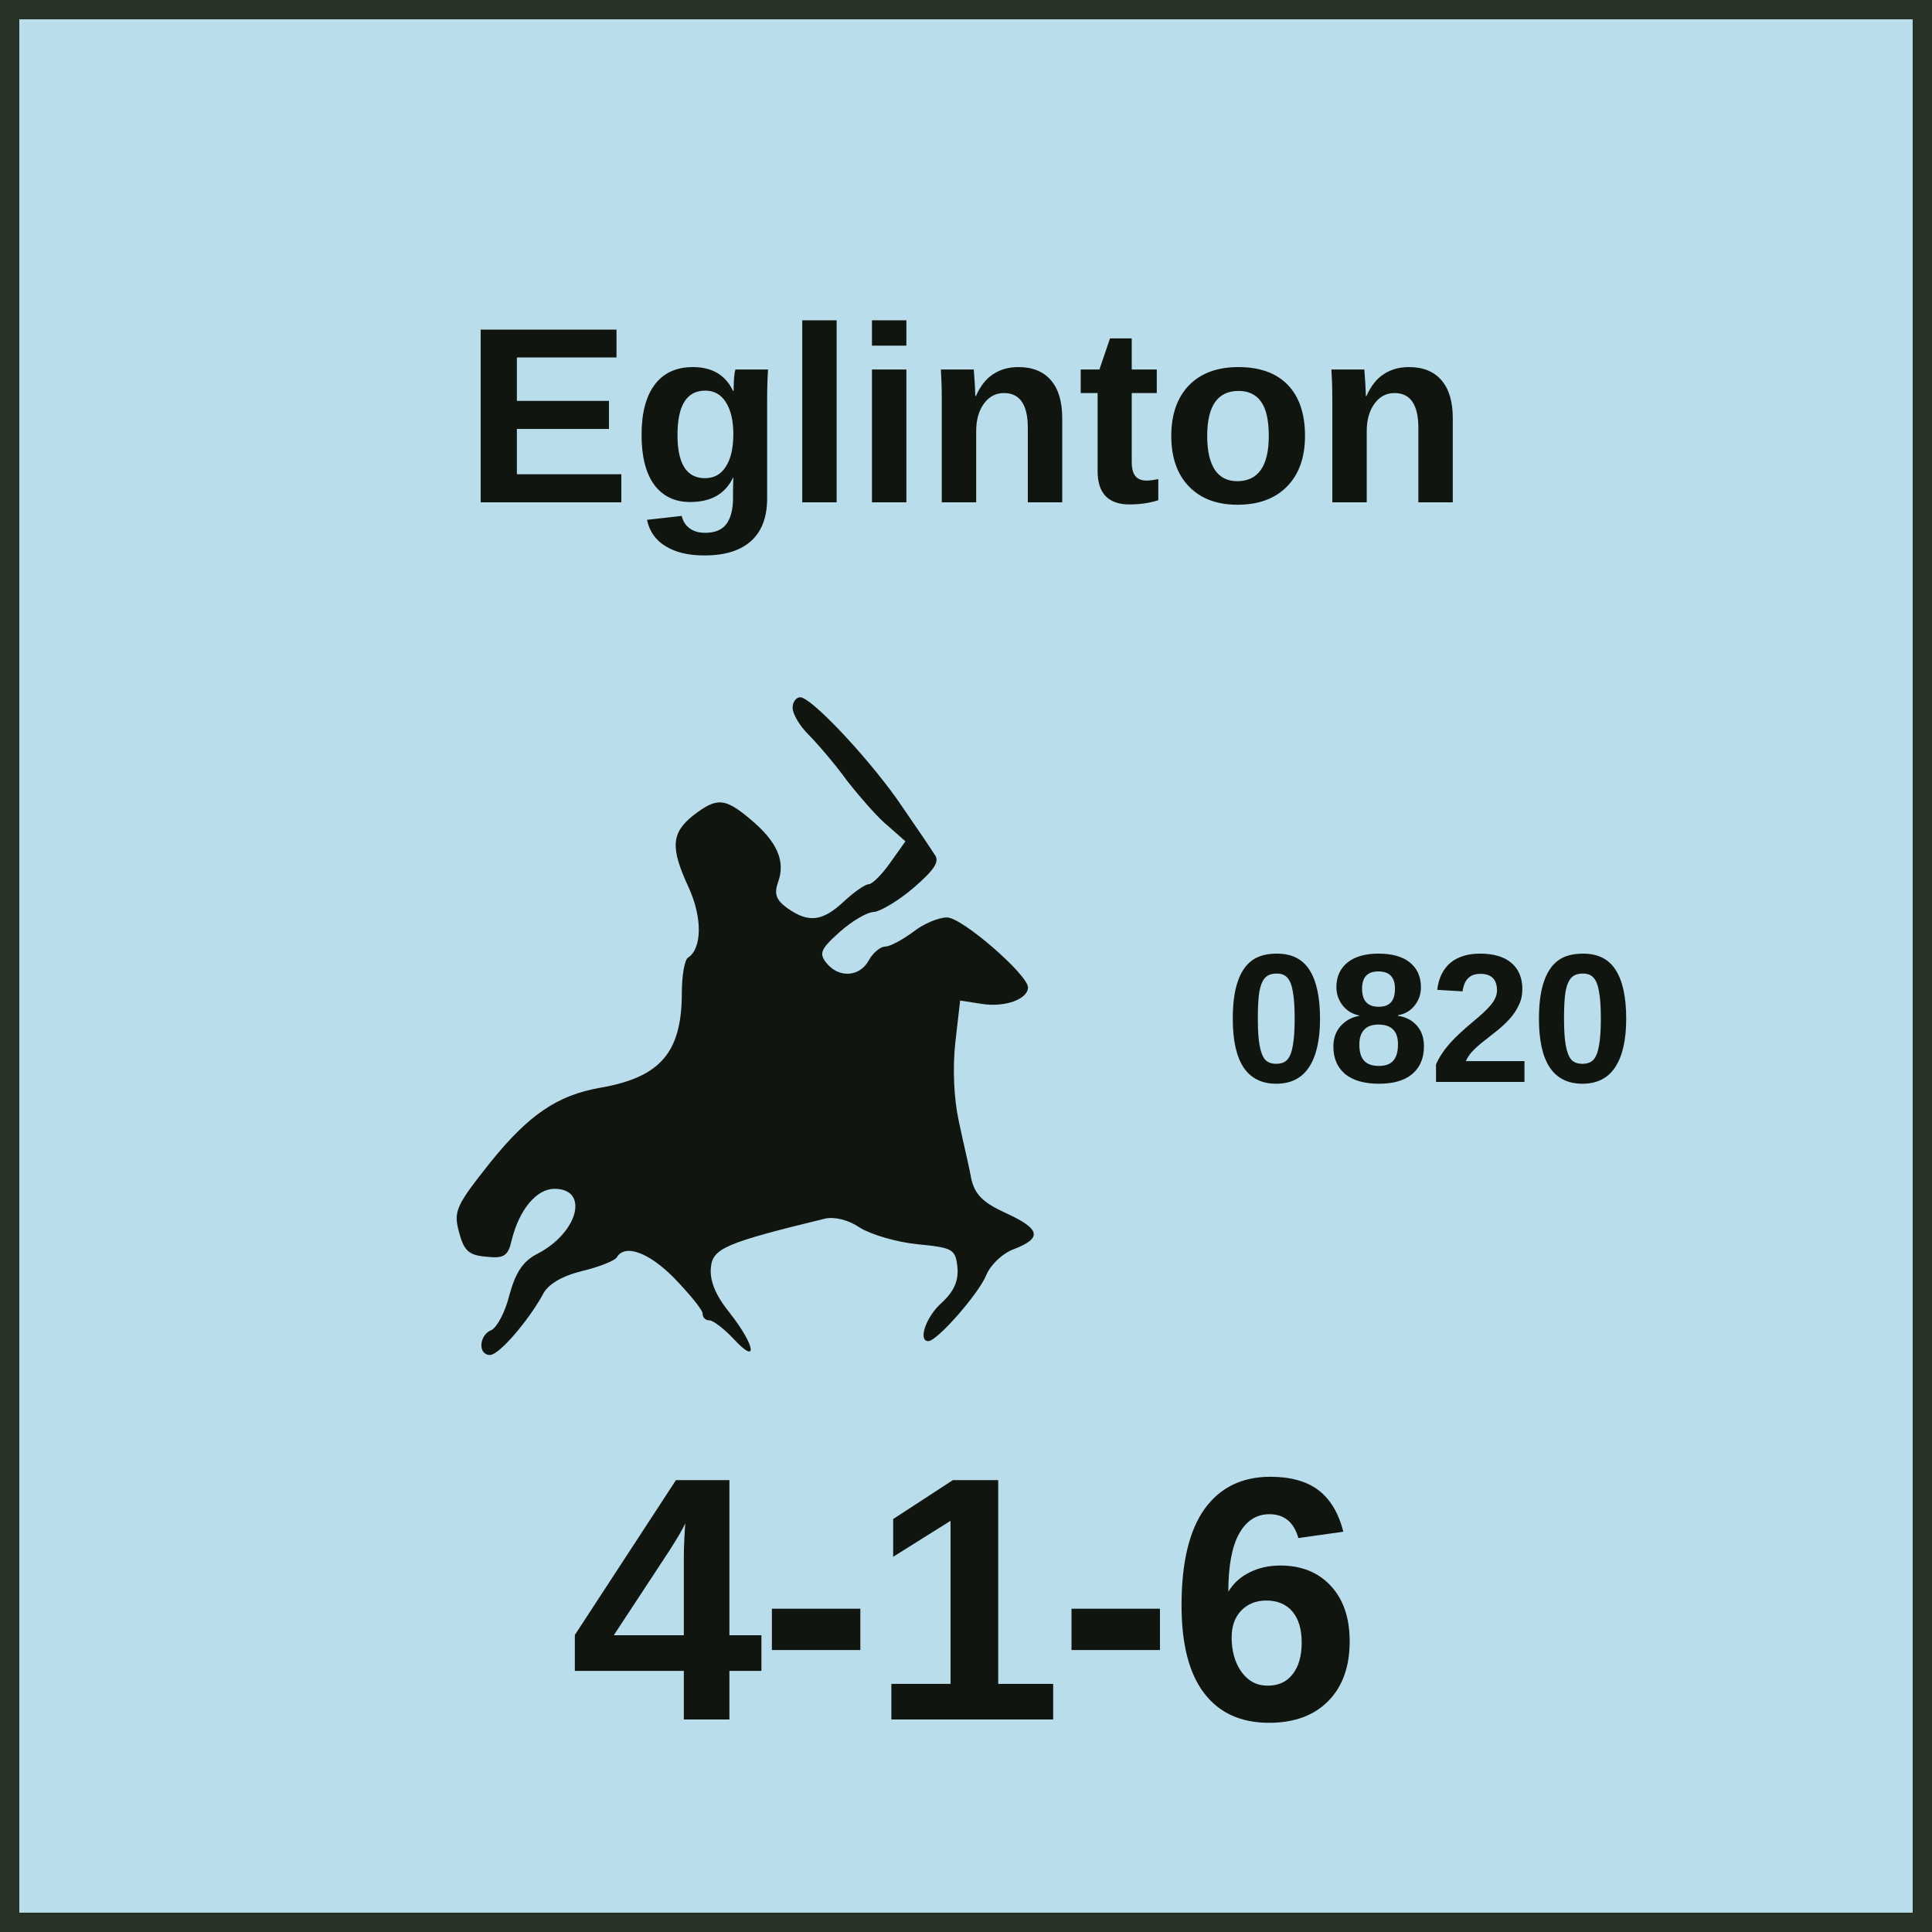
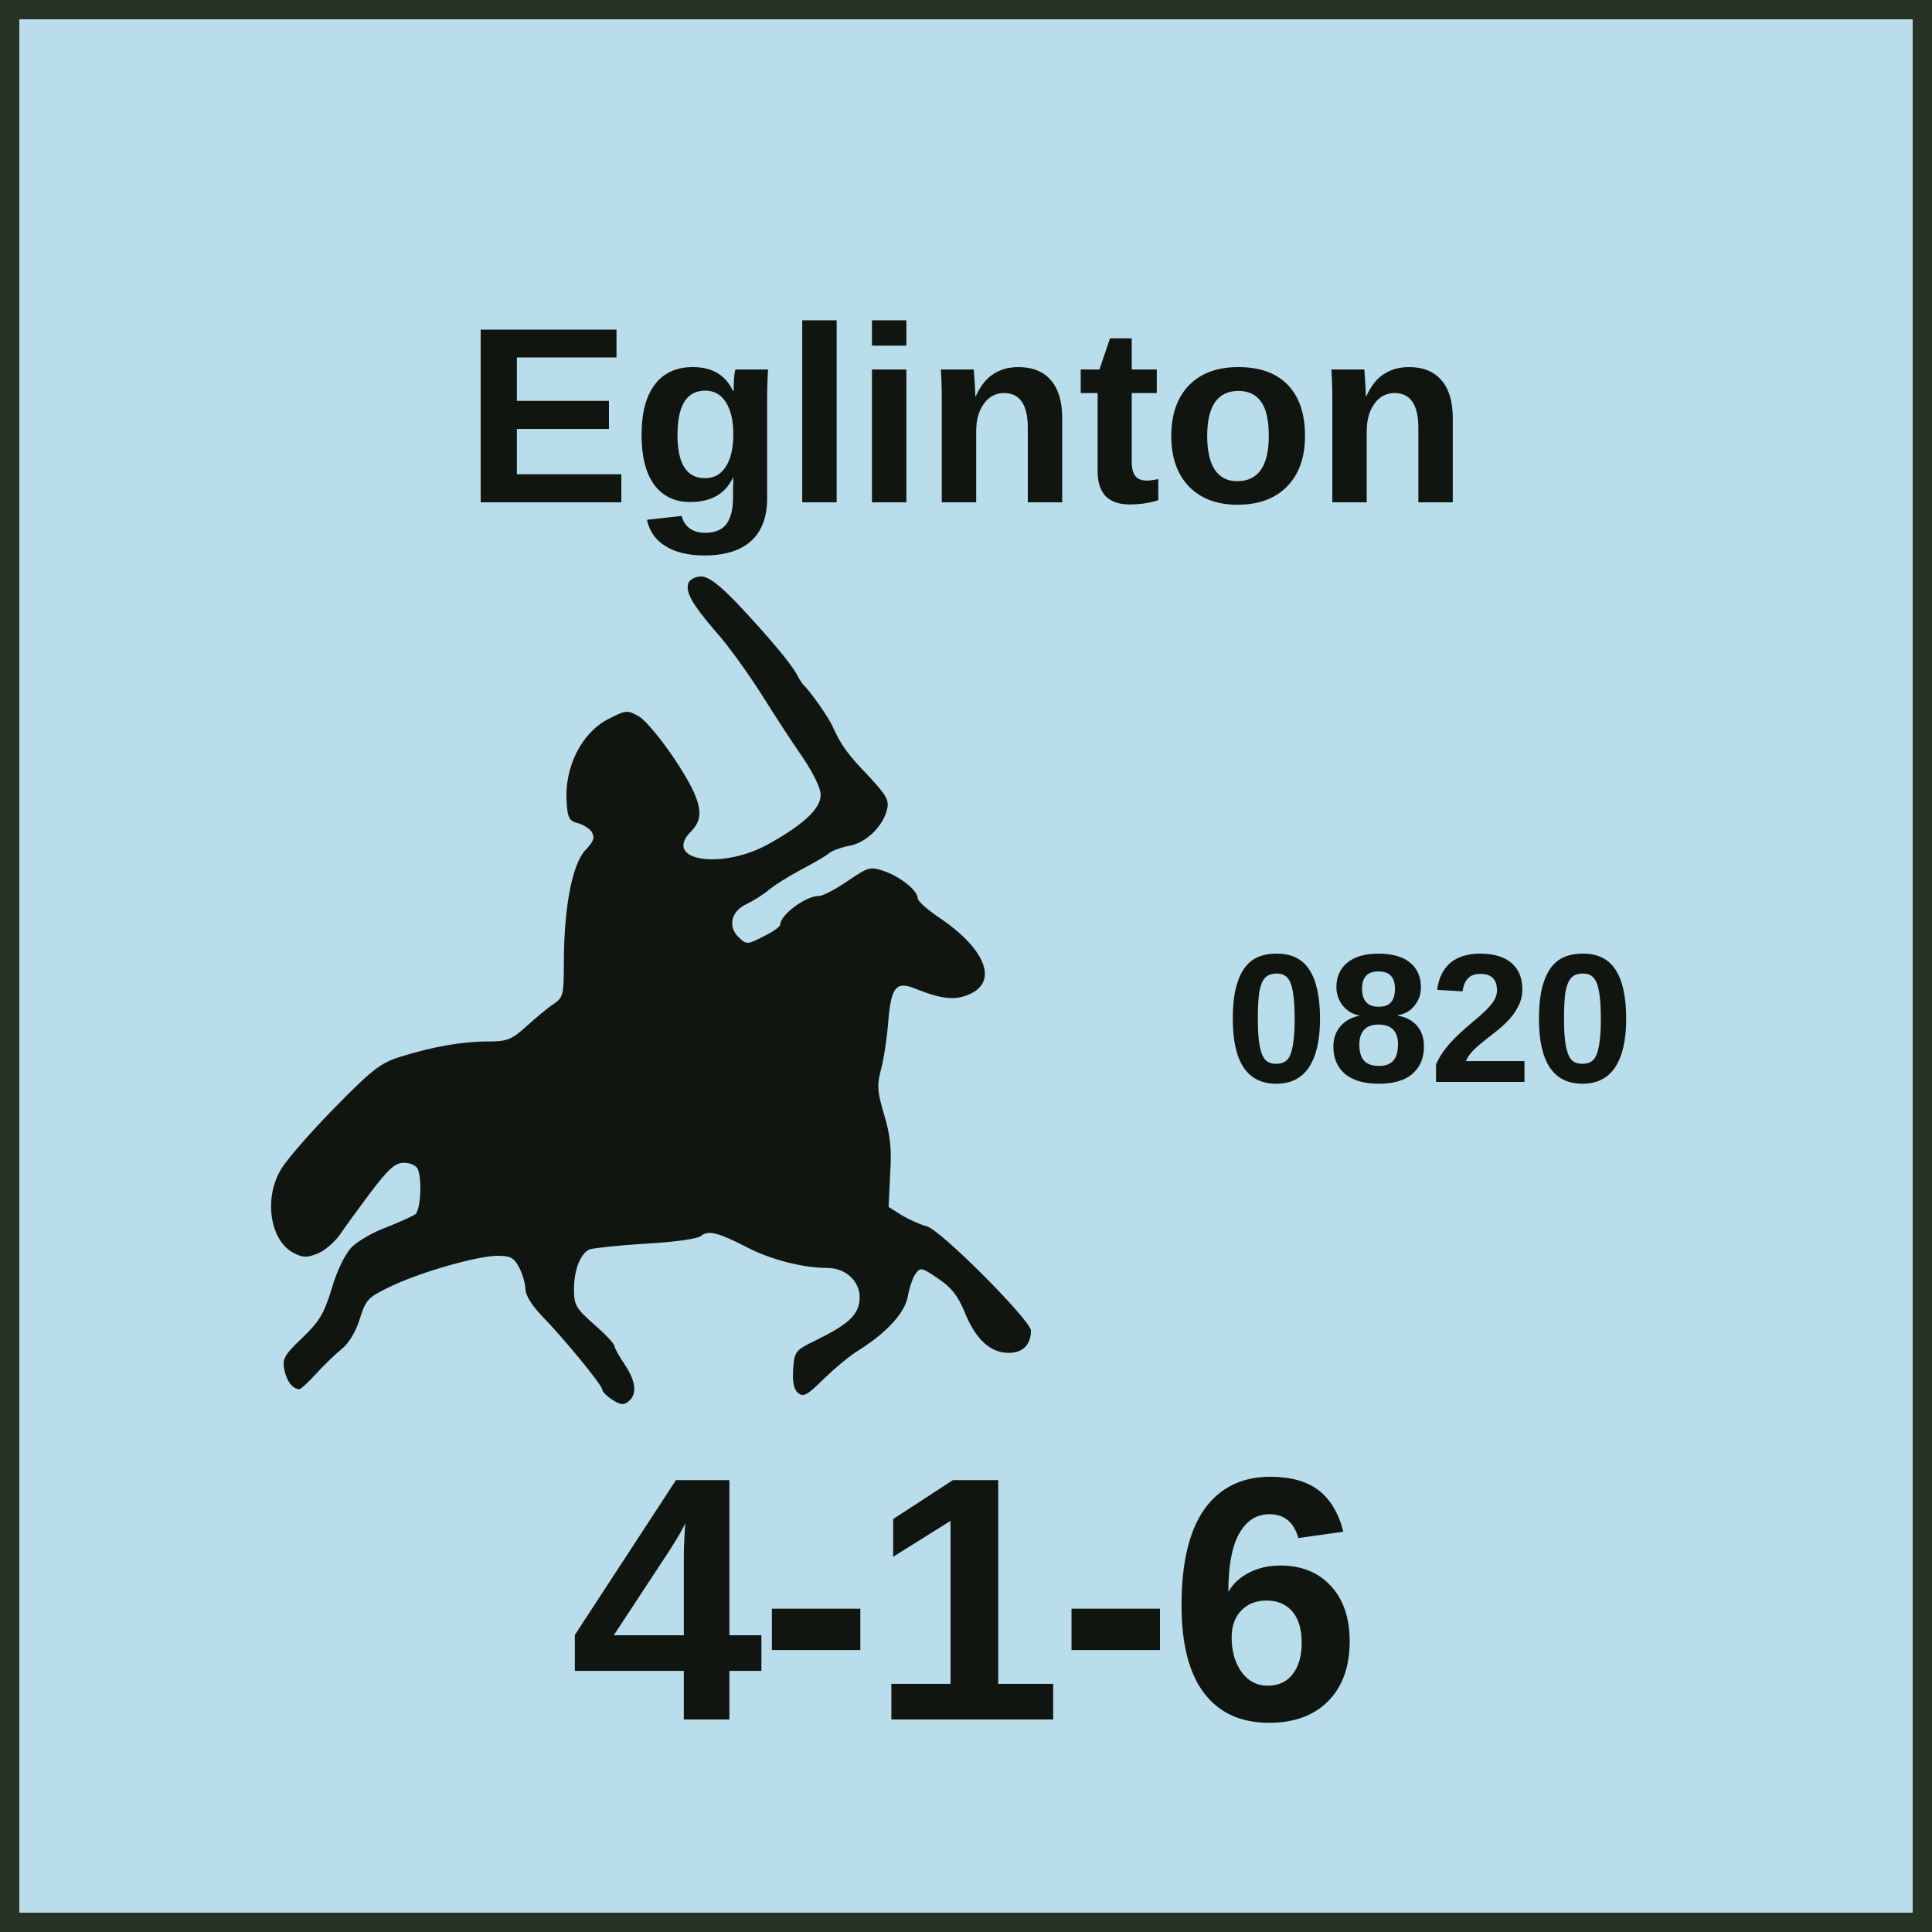
<svg xmlns="http://www.w3.org/2000/svg" width="100" height="100" viewBox="0 0 100 100" role="img" aria-labelledby="title desc">
  <style>
    text { fill: #111510; font-family: "Arial Narrow", "Helvetica Neue", Arial, sans-serif; }
    .name { font-weight: 700; text-anchor: middle; }
    .setup { font-size: 9.5px; font-weight: 700; text-anchor: middle; }
    .factors { font-size: 18px; font-weight: 800; text-anchor: middle; letter-spacing: -0.25px; }
    .turn { font-size: 17px; font-weight: 800; text-anchor: middle; }
  </style>
  <rect x="0.5" y="0.5" width="99" height="99" fill="#B9DDEA" stroke="#263326" stroke-width="1" />
  <text class="name" x="50" y="26" font-size="13">Eglinton</text>
-   <svg x="12" y="30" width="43" height="43" viewBox="0 0 1200 1200" preserveAspectRatio="xMidYMid meet">
-     <g transform="translate(0 1200) scale(1 -1)" fill="#111510">
-       <path d="M810 1015c0-9 10-26 23-39 12-12 38-42 56-67 19-24 45-54 59-65l25-22-22-31c-12-17-26-31-31-31-5 0-21-11-36-25-31-29-51-31-81-10-17 12-20 21-14 38 11 30-1 58-39 90-38 32-49 33-84 6-31-25-33-46-6-104 20-44 19-88-1-101-5-3-9-26-9-51 0-86-31-122-118-137-62-11-103-39-158-107-50-63-54-71-46-101 7-27 14-34 39-36 26-3 32 1 37 23 11 45 36 75 62 75 51 0 34-64-25-94-21-11-31-27-40-59-6-25-18-47-26-51-18-7-20-36-2-36 13 0 55 49 76 87 7 15 28 27 56 34 25 6 48 15 51 20 12 20 47 7 84-31 22-23 40-45 40-50 0-6 4-10 10-10 5 0 21-12 35-27 36-39 31-9-6 38-21 26-29 47-27 66 3 27 21 35 165 70 14 3 34-2 50-13 16-10 53-21 83-24 51-5 55-7 58-32 2-20-4-35-22-52-24-21-35-56-20-56 13 0 74 70 84 96 6 14 23 31 40 37 41 16 38 29-12 52-33 15-45 27-50 50-3 17-12 54-18 83-7 32-9 76-5 113l7 61 32-5c33-5 66 7 66 24 0 18-95 101-117 101-12 0-34-9-49-21-15-11-33-21-40-21-7 0-18-9-24-20-13-24-43-26-61-4-11 14-9 20 19 45 18 16 40 29 50 29 9 1 35 16 57 35 30 26 38 38 30 48-5 8-26 39-46 68-42 63-131 159-148 159-6 0-11-7-11-15z" />
+   <svg x="11" y="29" width="46" height="45" viewBox="250 200 1950 2150" preserveAspectRatio="xMidYMid meet">
+     <g transform="translate(0 2400) scale(1 -1)" fill="#111510">
+       <path d="M1303 2144c-8-22 8-51 68-121 30-33 80-103 113-155 32-51 78-122 102-156 26-39 44-75 44-92 0-33-39-71-124-119-117-68-270-45-196 29 35 35 26 76-39 175-33 50-73 98-89 108-30 17-32 17-74-4-68-33-113-120-106-209 2-37 7-45 27-50 13-3 29-13 35-22 8-14 5-23-16-45-32-35-52-137-53-270 0-87-1-94-25-110-14-9-44-34-67-55-38-34-48-38-97-38-63 0-136-13-216-38-48-15-69-31-163-127-59-60-119-129-132-152-43-72-26-177 32-206 23-12 33-12 60-1 17 7 41 28 54 46 12 18 47 66 77 106 45 59 60 72 82 72 16 0 30-7 34-16 11-28 6-101-6-111-7-5-40-20-73-33-33-12-72-35-86-50-15-16-36-58-48-101-19-62-31-82-73-122-45-43-50-52-44-80 6-28 20-46 37-47 3 0 22 17 41 38 20 22 48 49 63 61 17 13 35 42 45 74 15 48 20 54 74 80 74 36 217 77 267 77 33 0 41-5 54-30 8-16 15-40 15-53 0-14 16-40 40-65 53-54 150-172 150-183 0-5 11-16 25-25 20-13 28-14 40-4 22 18 18 50-10 92-14 20-25 41-25 45 0 5-22 29-50 53-45 40-50 48-50 87 0 49 16 89 39 99 9 3 71 10 138 14 73 4 128 12 137 19 18 15 42 9 116-29 58-30 138-50 196-50 49 0 85-37 80-81-4-37-30-60-110-99-49-24-51-27-54-71-2-32 2-50 12-58 13-11 23-6 63 34 27 26 66 59 88 72 70 44 115 94 121 135 4 21 12 45 19 54 11 16 16 15 55-12 33-22 49-42 66-83 27-67 63-101 109-101 35 0 55 20 55 55 0 25-226 252-258 258-15 4-42 16-61 27l-33 21 4 82c4 62 0 96-15 146-17 57-18 72-8 111 7 25 15 78 18 117 7 87 19 103 66 84 65-26 98-30 133-15 73 30 44 110-68 187-32 21-58 44-58 51 0 19-41 52-82 67-36 12-39 11-91-24-29-20-61-37-71-37-33 0-96-47-96-71 0-5-18-18-41-29-39-20-42-21-60-4-30 27-21 66 18 84 17 8 42 24 55 35 13 11 48 33 78 49 30 16 62 34 70 41 8 7 31 15 51 19 41 7 83 48 93 89 6 24-1 35-45 83-52 54-68 76-89 122-9 22-58 91-71 102-3 3-11 14-17 26-15 29-72 96-148 177-46 48-72 67-90 67-13 0-27-7-31-16z" />
    </g>
  </svg>
  <text class="setup" x="74" y="56">0820</text>
  <text class="factors" x="50" y="89">4-1-6</text>
</svg>
